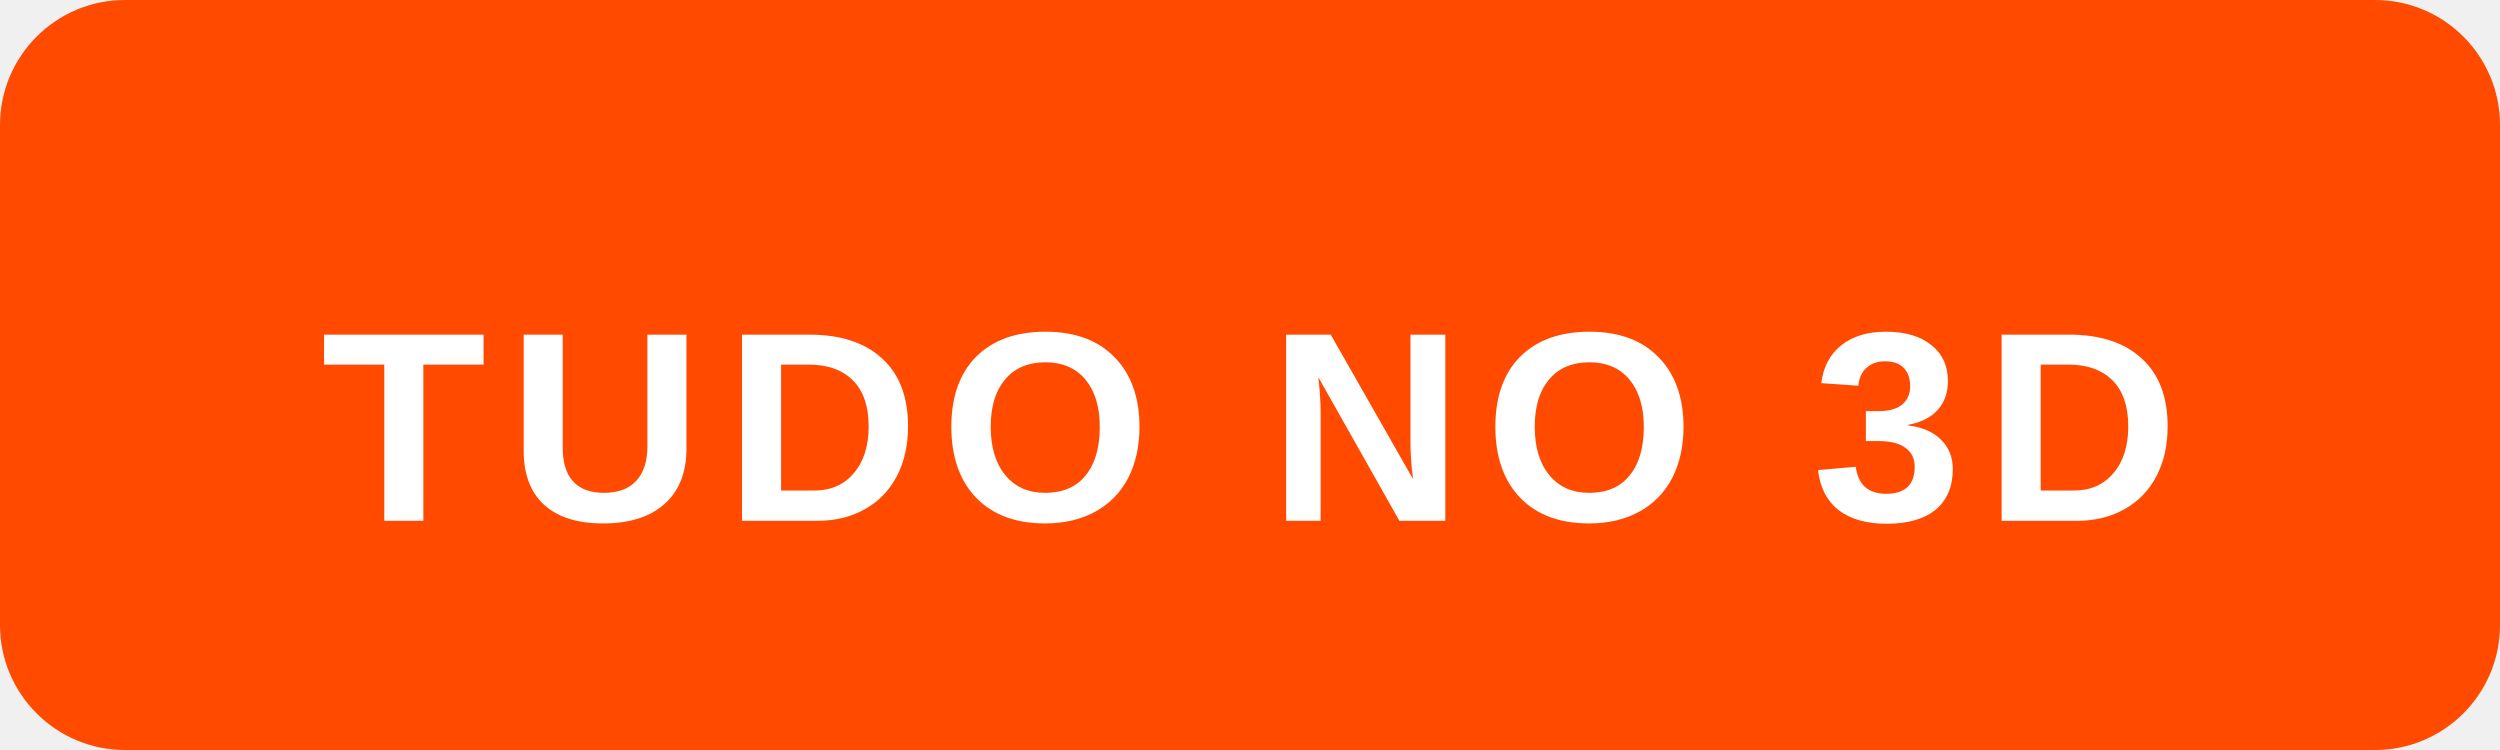
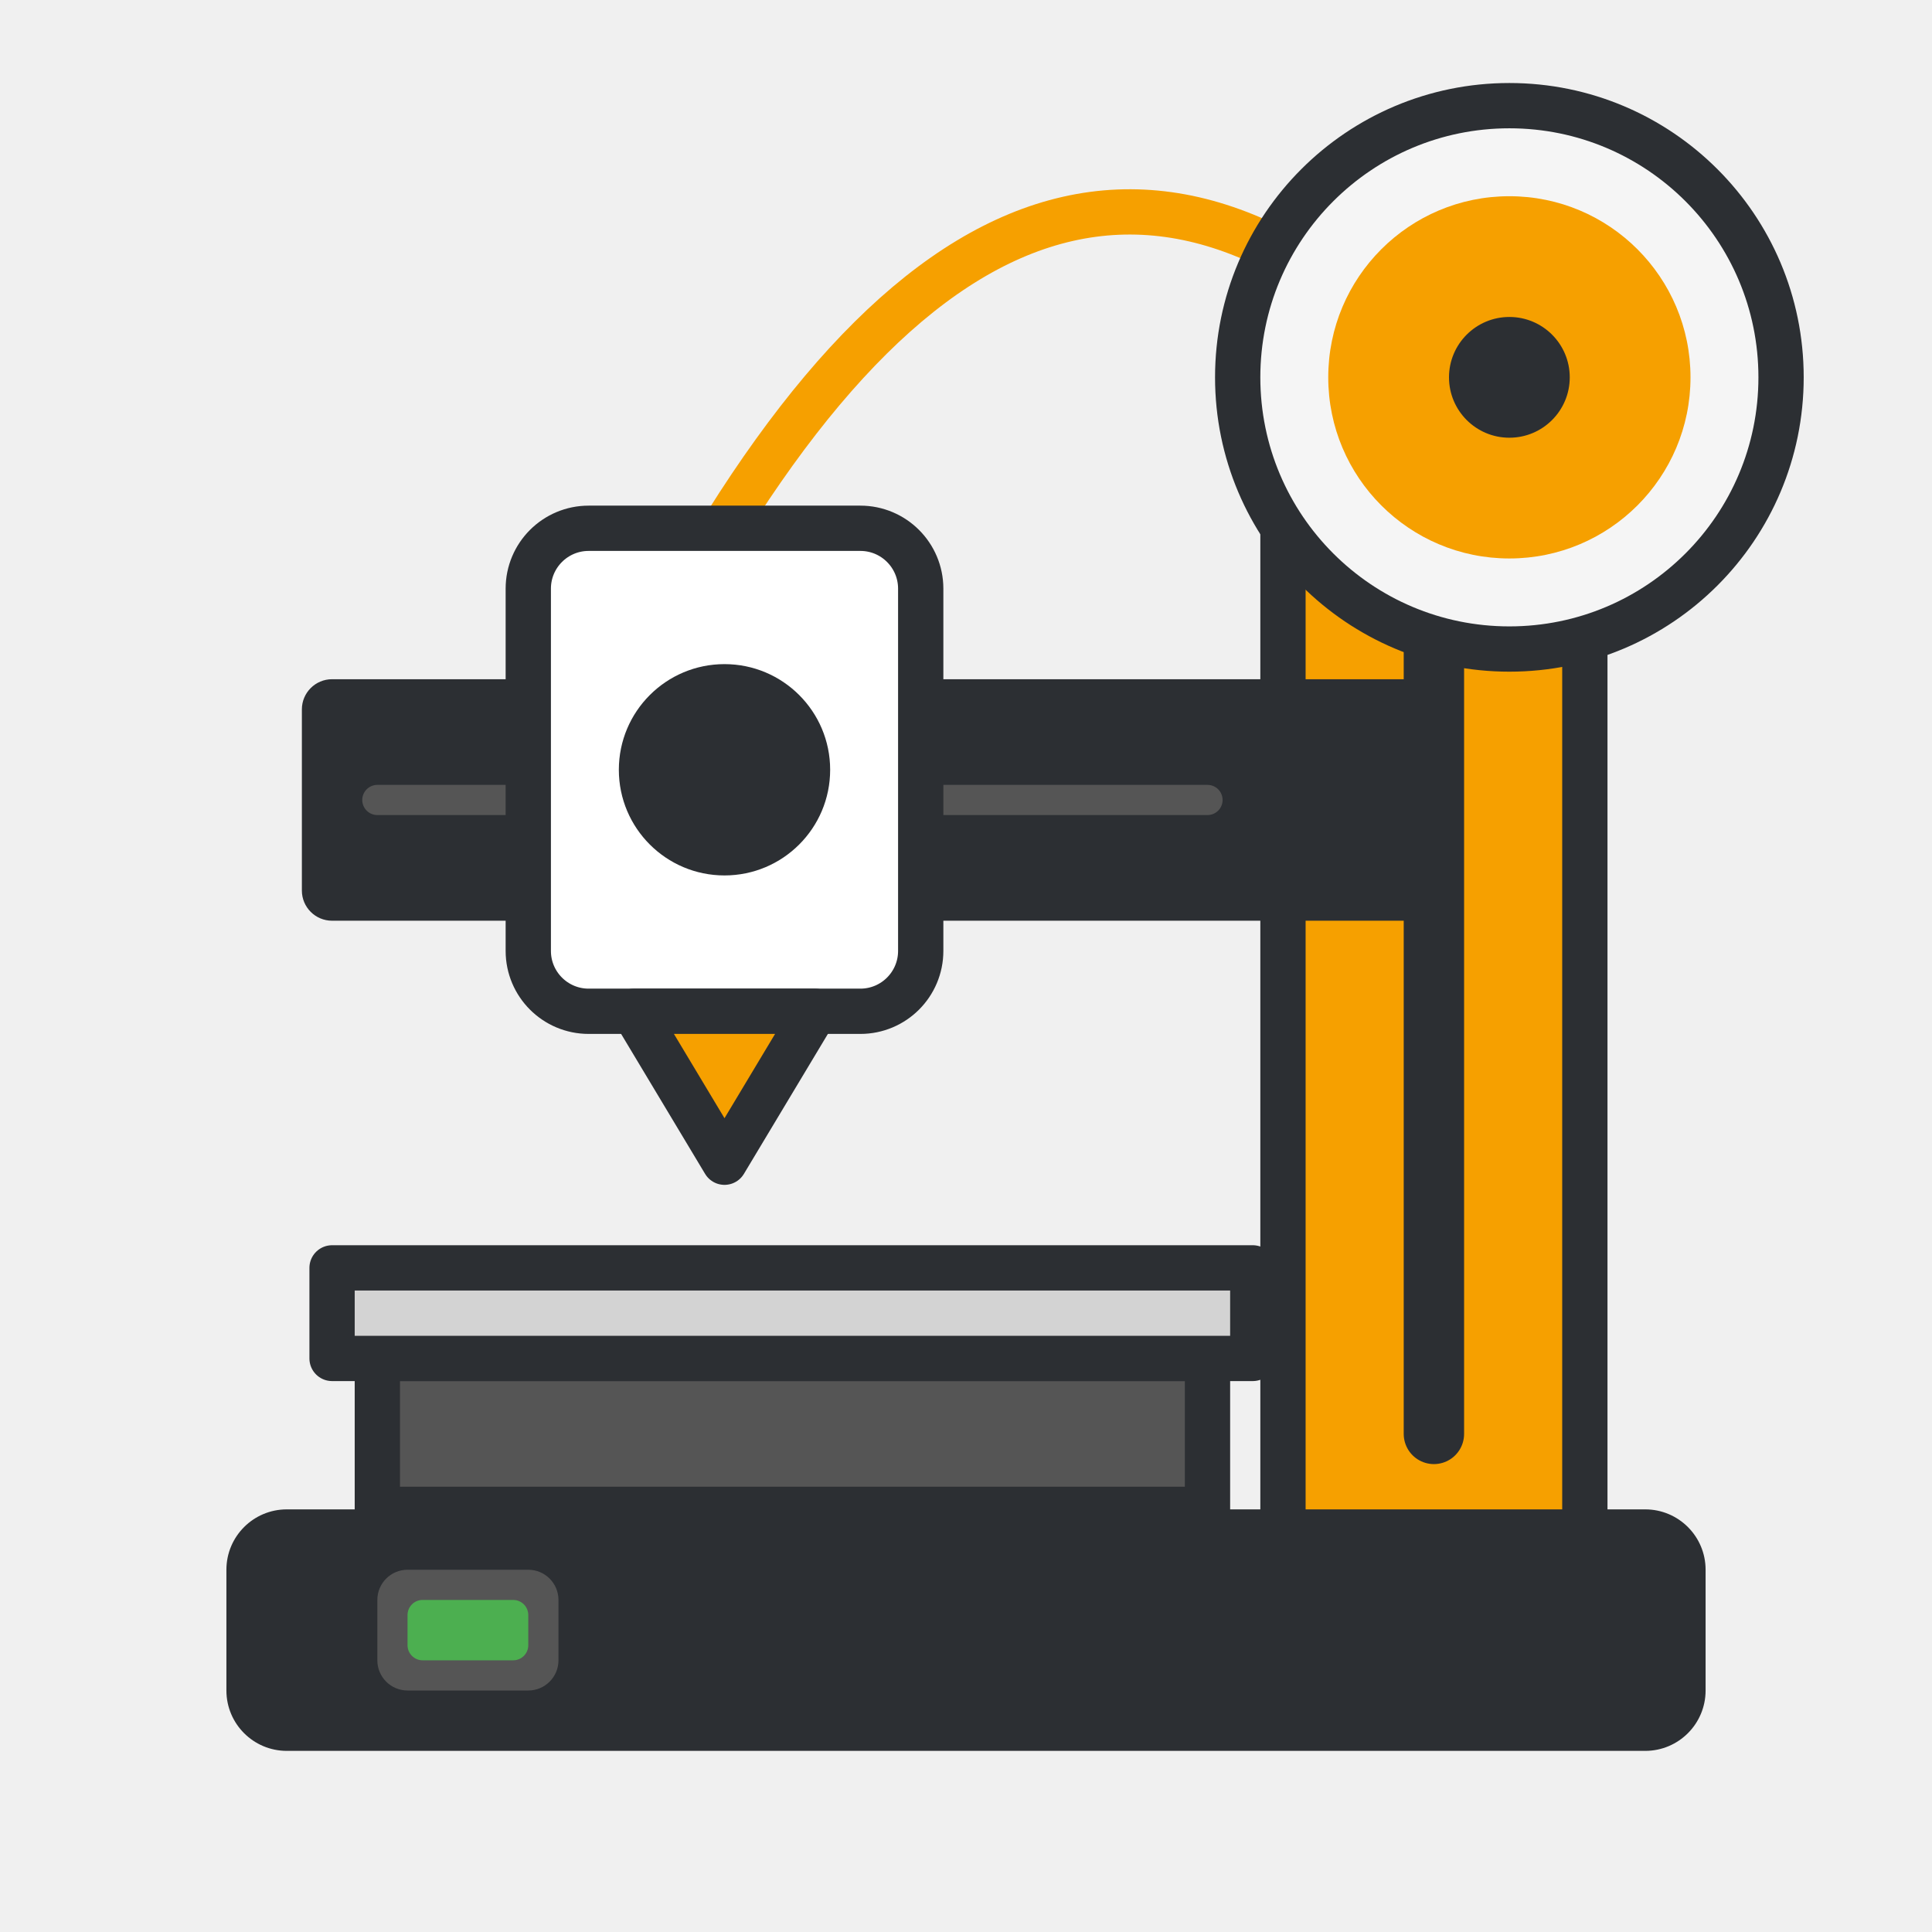
- <svg xmlns="http://www.w3.org/2000/svg" viewBox="0 0 120 36" fill="none">
-   <rect width="120" height="36" rx="6" fill="#FF4A00" />
-   <text x="60" y="25" font-family="Arial Black, Arial, sans-serif" font-size="13" font-weight="900" fill="#ffffff" text-anchor="middle" letter-spacing="1">TUDO NO 3D</text>
+ <svg xmlns="http://www.w3.org/2000/svg" viewBox="0 0 128 128" width="100%" height="100%">
+   <path d="M 98 28 Q 70 -5 45 40" fill="none" stroke="#F6A000" stroke-width="3" stroke-linecap="round" />
+   <rect x="85" y="25" width="20" height="80" rx="3" fill="#F6A000" stroke="#2C2F33" stroke-width="3" />
+   <line x1="95" y1="35" x2="95" y2="95" stroke="#2C2F33" stroke-width="4" stroke-linecap="round" />
+   <circle cx="100" cy="25" r="18" fill="#F5F5F5" stroke="#2C2F33" stroke-width="3" />
+   <circle cx="100" cy="25" r="12" fill="#F6A000" />
+   <circle cx="100" cy="25" r="4" fill="#2C2F33" />
+   <rect x="15" y="100" width="98" height="16" rx="4" fill="#2C2F33" />
+   <rect x="25" y="104" width="12" height="8" rx="2" fill="#555" />
+   <rect x="27" y="106" width="8" height="4" rx="1" fill="#4CAF50" />
+   <rect x="25" y="90" width="55" height="10" fill="#555555" stroke="#2C2F33" stroke-width="3" stroke-linejoin="round" />
+   <rect x="22" y="84" width="61" height="6" fill="#D3D3D3" stroke="#2C2F33" stroke-width="3" stroke-linejoin="round" />
+   <rect x="20" y="45" width="75" height="16" rx="2" fill="#2C2F33" />
+   <line x1="25" y1="53" x2="80" y2="53" stroke="#555" stroke-width="2" stroke-linecap="round" />
+   <rect x="35" y="35" width="26" height="32" rx="4" fill="#FFFFFF" stroke="#2C2F33" stroke-width="3" />
+   <circle cx="48" cy="51" r="7" fill="#2C2F33" />
+   <polygon points="42,67 54,67 48,77" fill="#F6A000" stroke="#2C2F33" stroke-width="3" stroke-linejoin="round" />
</svg>
